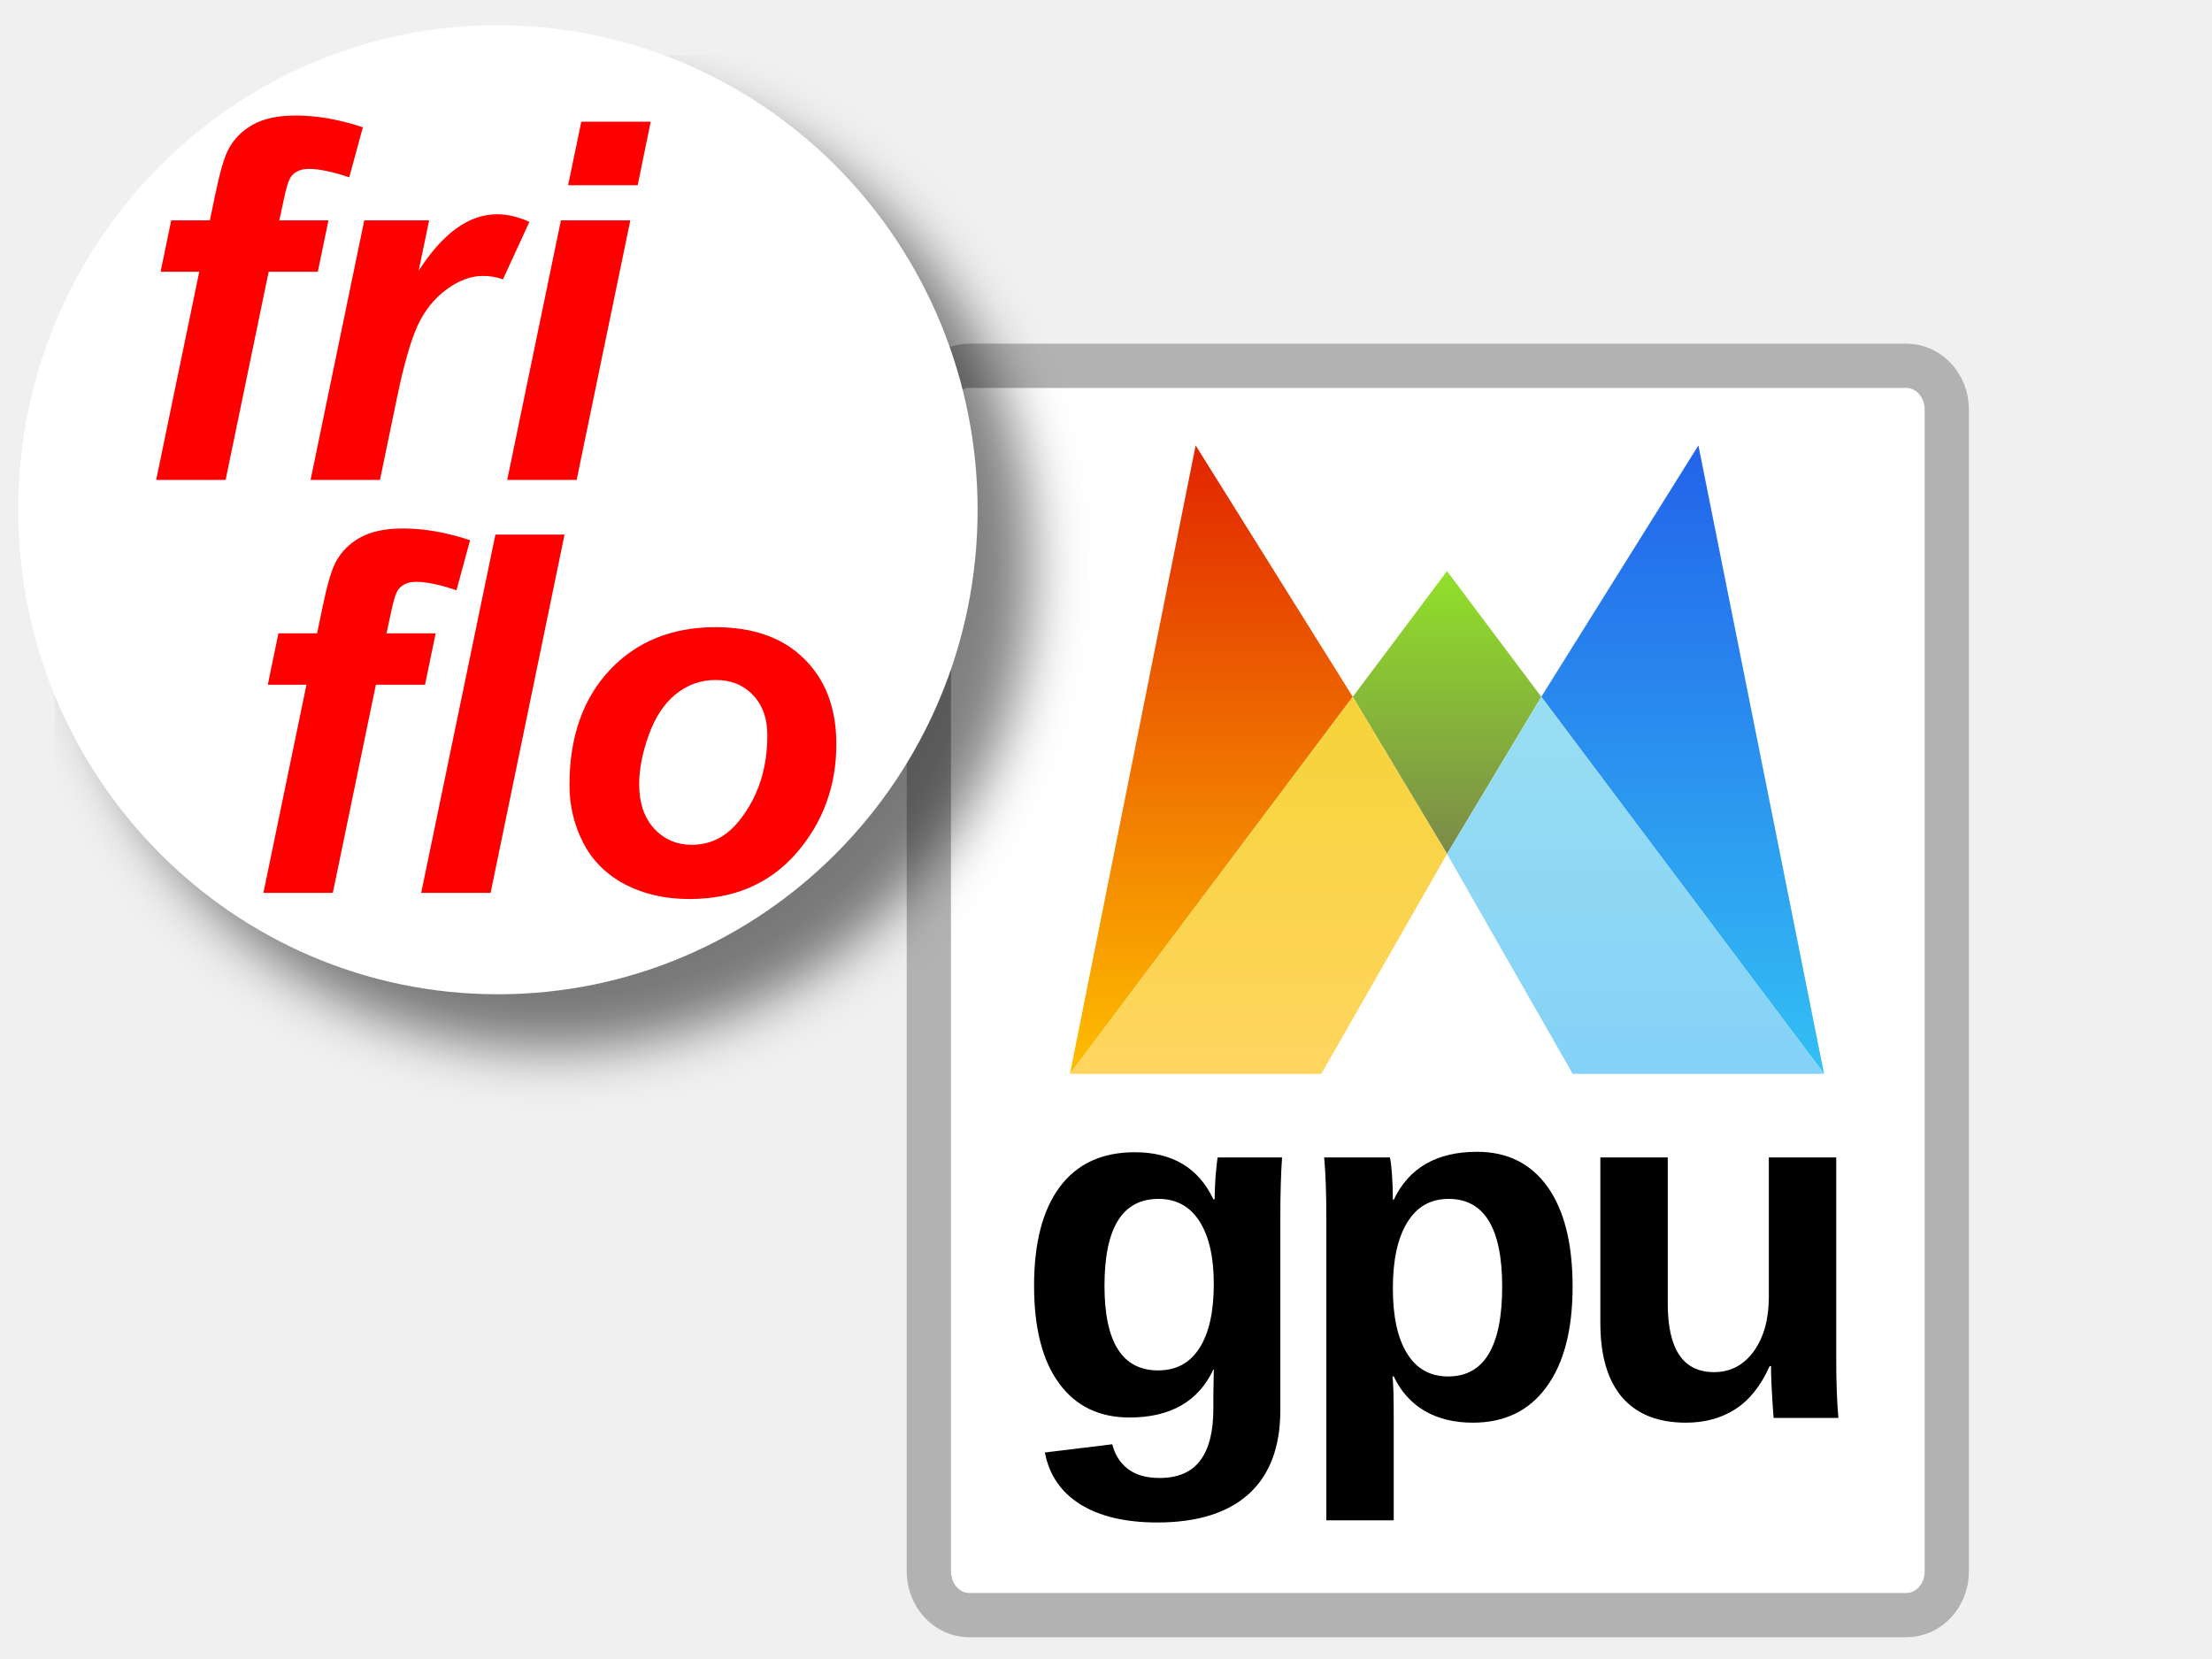
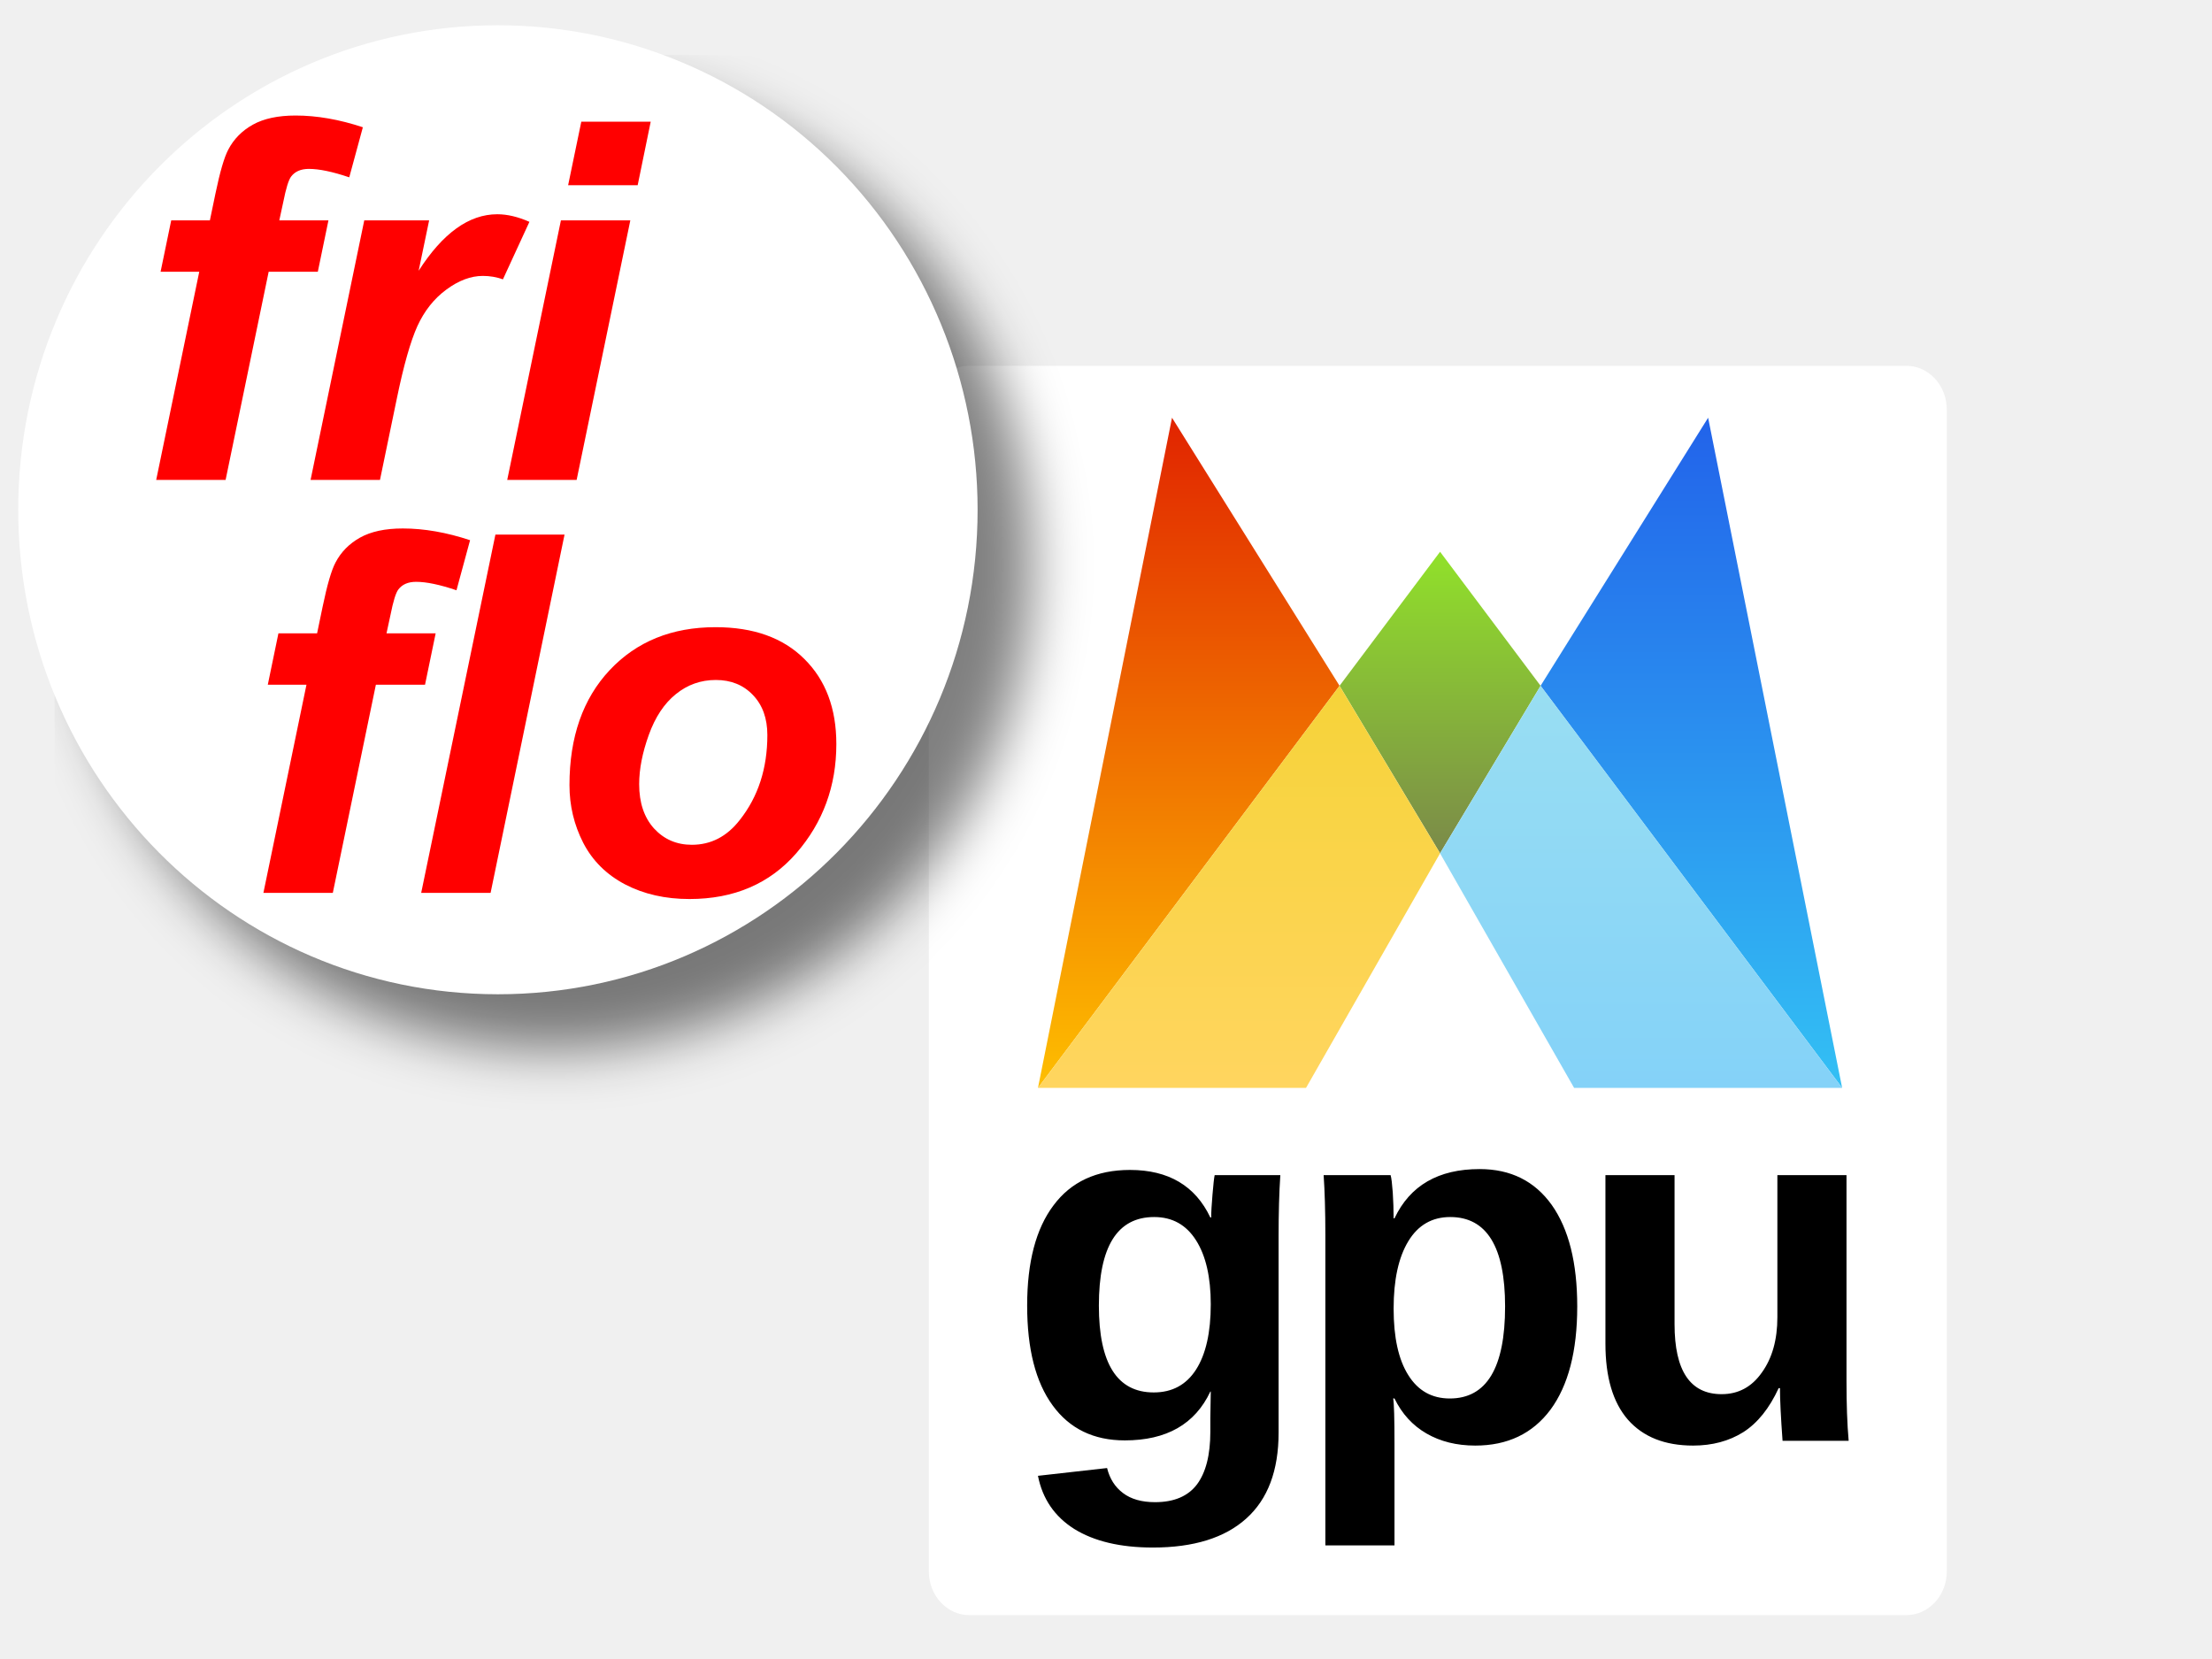
<svg xmlns="http://www.w3.org/2000/svg" xmlns:xlink="http://www.w3.org/1999/xlink" version="1.1" viewBox="0 0 80 60" stroke-miterlimit="10" id="svg8378" width="80" height="60" style="fill:none;stroke:none;stroke-linecap:square;stroke-miterlimit:10">
  <defs id="defs8427">
    <linearGradient id="linearGradient1012">
      <stop style="stop-color:#ff2a2a;stop-opacity:1;" offset="0" id="stop1008" />
      <stop style="stop-color:#ffcc00;stop-opacity:1;" offset="0.916" id="stop1758" />
      <stop style="stop-color:#ffffff;stop-opacity:1;" offset="1" id="stop1010" />
    </linearGradient>
    <defs id="defs8399">
      <filter filterUnits="userSpaceOnUse" id="shadowFilter-p.1">
        <feGaussianBlur id="feGaussianBlur8402" result="blur" stdDeviation="4.5" in="SourceAlpha" />
        <feComponentTransfer id="feComponentTransfer8404" in="blur" style="color-interpolation-filters:sRGB">
          <feFuncR id="feFuncR8406" intercept="0.0" slope="0" type="linear" />
          <feFuncG id="feFuncG8408" intercept="0.0" slope="0" type="linear" />
          <feFuncB id="feFuncB8410" intercept="0.0" slope="0" type="linear" />
          <feFuncA id="feFuncA8412" intercept="0" slope="0.24" type="linear" />
        </feComponentTransfer>
      </filter>
    </defs>
    <filter style="color-interpolation-filters:sRGB" id="filter12944" x="-0.068" y="-0.068" width="1.193" height="1.193">
      <feFlood flood-opacity="0.498" flood-color="rgb(0,0,0)" result="flood" id="feFlood12946" />
      <feComposite in="flood" in2="SourceGraphic" operator="in" result="composite1" id="feComposite12948" />
      <feGaussianBlur in="composite1" stdDeviation="3" result="blur" id="feGaussianBlur12950" />
      <feOffset dx="6" dy="6" result="offset" id="feOffset12952" />
      <feComposite in="SourceGraphic" in2="offset" operator="over" result="composite2" id="feComposite12954" />
    </filter>
    <filter style="color-interpolation-filters:sRGB" id="filter12944-4" x="-0.068" y="-0.068" width="1.193" height="1.193">
      <feFlood flood-opacity="0.498" flood-color="rgb(0,0,0)" result="flood" id="feFlood12946-5" />
      <feComposite in="flood" in2="SourceGraphic" operator="in" result="composite1" id="feComposite12948-6" />
      <feGaussianBlur in="composite1" stdDeviation="3" result="blur" id="feGaussianBlur12950-8" />
      <feOffset dx="6" dy="6" result="offset" id="feOffset12952-8" />
      <feComposite in="SourceGraphic" in2="offset" operator="over" result="composite2" id="feComposite12954-1" />
    </filter>
    <linearGradient xlink:href="#linearGradient1012" id="linearGradient1014" x1="49.543" y1="3.752" x2="67.25" y2="31.514" gradientUnits="userSpaceOnUse" gradientTransform="matrix(0.9946318,0,0,0.9946318,-5.681305,27.81058)" />
    <linearGradient id="a" gradientUnits="userSpaceOnUse" x1="67.733" x2="67.733" y1="31.883" y2="50.933">
      <stop offset="0" stop-color="#91e12a" id="stop1" />
      <stop offset="1" stop-color="#7b8a49" id="stop2" />
    </linearGradient>
    <linearGradient id="c" gradientUnits="userSpaceOnUse" x1="50.8" x2="50.8" y1="23.416" y2="65.75">
      <stop offset="0" stop-color="#e12400" id="stop5" />
      <stop offset="1" stop-color="#febe00" id="stop6" />
    </linearGradient>
    <linearGradient id="b" gradientUnits="userSpaceOnUse" x1="84.667" x2="84.667" y1="23.416" y2="65.75">
      <stop offset="0" stop-color="#2263ea" id="stop3" />
      <stop offset="1" stop-color="#33c0f4" id="stop4" />
    </linearGradient>
    <linearGradient id="d" gradientUnits="userSpaceOnUse" x1="52.917" x2="52.917" y1="40.35" y2="65.75">
      <stop offset="0" stop-color="#f6d339" id="stop7" />
      <stop offset="1" stop-color="#ffd55f" id="stop8" />
    </linearGradient>
    <linearGradient id="e" gradientUnits="userSpaceOnUse" x1="82.55" x2="82.55" y1="40.35" y2="65.75">
      <stop offset="0" stop-color="#99def2" id="stop9" />
      <stop offset="1" stop-color="#84d2f8" id="stop10" />
    </linearGradient>
  </defs>
  <clipPath id="p.0">
    <path d="m 0,0 h 960 v 540 h -960 z" id="path8381" style="clip-rule:nonzero" />
  </clipPath>
  <path style="fill:#000000;fill-opacity:0;fill-rule:evenodd" id="path8385" d="m 0,-475 h 960 v 540 h -960 z" />
  <path style="fill:#000000;fill-opacity:0;fill-rule:evenodd;stroke-width:6.386" id="path8389" d="m -305.105,261.715 h 363.978 v 260.47 h -363.978 z" />
-   <rect style="fill:#ffffff;fill-opacity:1;fill-rule:nonzero;stroke:#b2b2b2;stroke-width:1.601;stroke-linecap:square;stroke-miterlimit:4;stroke-dasharray:none;stroke-dashoffset:0;stroke-opacity:1" id="rect8095-0" width="36.815" height="45.183" x="33.593" y="13.23" rx="1.463" ry="1.581" />
+   <rect style="fill:#ffffff;fill-opacity:1;fill-rule:nonzero;stroke:none;stroke-width:1.601;stroke-linecap:square;stroke-miterlimit:4;stroke-dasharray:none;stroke-dashoffset:0;stroke-opacity:1" id="rect8095-0" width="36.815" height="45.183" x="33.593" y="13.23" rx="1.463" ry="1.581" />
  <path style="fill:#000000;fill-opacity:0;fill-rule:evenodd;stroke-width:0.998" id="path8417" d="m 1.956,1.421 h 49.113 v 20.214 h -49.113 z" />
  <path style="fill:#000000;fill-opacity:0;fill-rule:evenodd;stroke-width:0.998" id="path8421" d="m 5.613,11.932 h 49.113 v 20.214 h -49.113 z" />
-   <text xml:space="preserve" style="font-style:normal;font-variant:normal;font-weight:bold;font-stretch:normal;font-size:17.823px;line-height:125%;font-family:Arial;-inkscape-font-specification:'Arial, Bold';letter-spacing:-0.835px;word-spacing:0px;mix-blend-mode:normal;fill:#000000;fill-opacity:1;stroke:none;stroke-width:0.835px;stroke-linecap:butt;stroke-linejoin:miter;stroke-opacity:1;font-variant-ligatures:normal;font-variant-caps:normal;font-variant-numeric:normal;font-variant-east-asian:normal" x="36.663" y="51.278" id="text933">
-     <tspan id="tspan931" x="36.663" y="51.278" style="font-style:normal;font-variant:normal;font-weight:bold;font-stretch:normal;font-size:17.823px;font-family:Arial;-inkscape-font-specification:'Arial, Bold';font-variant-ligatures:normal;font-variant-caps:normal;font-variant-numeric:normal;font-variant-east-asian:normal;fill:#000000;fill-opacity:1;stroke-width:0.835px">gpu</tspan>
+   <text xml:space="preserve" style="font-style:normal;font-variant:normal;font-weight:bold;font-stretch:normal;font-size:18.209px;line-height:125%;font-family:Arial;-inkscape-font-specification:'Arial, Bold';font-variant-ligatures:normal;font-variant-caps:normal;font-variant-numeric:normal;font-variant-east-asian:normal;letter-spacing:-0.854px;word-spacing:0px;mix-blend-mode:normal;fill:#000000;fill-opacity:1;stroke:none;stroke-width:0.854px;stroke-linecap:butt;stroke-linejoin:miter;stroke-opacity:1" x="36.397" y="52.108" id="text933">
+     <tspan id="tspan931" x="36.397" y="52.108" style="font-style:normal;font-variant:normal;font-weight:bold;font-stretch:normal;font-size:18.209px;font-family:Arial;-inkscape-font-specification:'Arial, Bold';font-variant-ligatures:normal;font-variant-caps:normal;font-variant-numeric:normal;font-variant-east-asian:normal;fill:#000000;fill-opacity:1;stroke-width:0.854px">gpu</tspan>
  </text>
  <g id="g2782" transform="matrix(0.1562124,0,0,0.1562124,0.05648307,-4.628817)">
    <path style="fill:#ffffff;fill-rule:evenodd;filter:url(#filter12944)" id="path8415" d="m 131.827,121.21 v 0 c 0,-29.223 23.69,-52.913 52.913,-52.913 v 0 c 14.034,0 27.492,5.575 37.415,15.498 9.923,9.923 15.498,23.382 15.498,37.415 v 0 c 0,29.223 -23.69,52.913 -52.913,52.913 v 0 c -29.223,0 -52.913,-23.69 -52.913,-52.913 z" transform="matrix(2.098856,0,0,2.119949,-272.8256,-109.3072)" />
    <path style="fill:#ff0000;fill-rule:nonzero;stroke-width:6.386" id="path8419" d="m 75.679,80.659 -2.46,11.892 h -11.38 l -9.97,48.196 h -16.069 l 9.97,-48.196 h -8.953 l 2.46,-11.892 h 8.953 l 1.279,-6.161 q 1.574,-7.585 2.984,-10.235 1.902,-3.644 5.673,-5.764 3.804,-2.12 9.904,-2.12 7.379,0 15.577,2.716 l -3.148,11.593 q -5.772,-1.954 -9.346,-1.954 -2.755,0 -4.099,1.756 -0.885,1.126 -1.836,5.929 l -0.918,4.24 z m 8.292,0 h 15.02 l -2.427,11.66 q 8.395,-13.084 18.201,-13.084 3.476,0 7.444,1.756 l -6.133,13.316 q -2.197,-0.795 -4.657,-0.795 -4.165,0 -8.461,3.18 -4.263,3.147 -6.69,8.447 -2.394,5.3 -4.755,16.761 l -3.903,18.848 h -16.069 z m 50.251,-22.856 h 16.069 l -3.017,14.707 h -16.102 z m -4.722,22.856 h 16.069 l -12.429,60.087 h -16.069 z" />
    <path style="fill:#ff0000;fill-rule:nonzero;stroke-width:6.386" id="path8423" d="m 100.502,176.262 -2.46,11.892 h -11.38 l -9.97,48.196 h -16.069 l 9.97,-48.196 h -8.953 l 2.46,-11.892 h 8.953 l 1.279,-6.161 q 1.574,-7.585 2.984,-10.235 1.902,-3.644 5.673,-5.764 3.804,-2.12 9.904,-2.12 7.379,0 15.577,2.716 l -3.148,11.593 q -5.772,-1.954 -9.346,-1.954 -2.755,0 -4.099,1.756 -0.885,1.126 -1.837,5.929 l -0.918,4.24 z m -3.35,60.087 17.184,-82.943 h 16.004 l -17.119,82.943 z m 34.331,-24.943 q 0,-16.695 9.314,-26.632 9.346,-9.937 24.498,-9.937 13.183,0 20.562,7.354 7.412,7.32 7.412,19.709 0,14.575 -9.248,25.241 -9.248,10.633 -24.76,10.633 -8.395,0 -14.889,-3.379 -6.493,-3.412 -9.707,-9.639 -3.181,-6.227 -3.181,-13.349 z m 45.814,-11.593 q 0,-5.797 -3.345,-9.275 -3.312,-3.478 -8.592,-3.478 -5.214,0 -9.248,3.279 -4.034,3.246 -6.264,9.44 -2.23,6.194 -2.23,11.395 0,6.459 3.443,10.268 3.476,3.776 8.756,3.776 6.625,0 11.085,-5.73 6.395,-8.082 6.395,-19.676 z" />
  </g>
-   <g id="g1" transform="matrix(0.8014469,0,0,0.8014469,9.379744,10.6209)">
+   <g id="g1" transform="matrix(0.8546126,0,0,0.8546126,6.278634,9.255615)">
    <g transform="matrix(0.6698986,0,0,0.6698986,8.221093,-8.838695)" id="g14">
      <text font-family="Aria" font-size="33.867px" letter-spacing="-1.032" stroke-width="0.265" x="38.161" y="90.082" id="text10">
        <tspan font-family="Arial" font-weight="bold" letter-spacing="-0.979" stroke-width="0.265" x="38.161" y="90.082" id="tspan10">gpu</tspan>
      </text>
      <path d="m 61.383,40.35 6.35,-8.467 6.35,8.467 -6.35,10.583 z" fill="url(#a)" id="path10" style="fill:url(#a)" />
      <path d="M 50.8,23.416 42.333,65.75 61.383,40.35 Z" fill="url(#c)" id="path11" style="fill:url(#c)" />
      <path d="M 93.133,65.75 74.083,40.35 84.667,23.416 Z" fill="url(#b)" id="path12" style="fill:url(#b)" />
      <path d="m 42.333,65.75 19.05,-25.4 6.35,10.583 -8.467,14.817 z" fill="url(#d)" id="path13" style="fill:url(#d)" />
      <path d="M 67.733,50.933 74.083,40.35 93.133,65.75 H 76.2 Z" fill="url(#e)" id="path14" style="fill:url(#e)" />
    </g>
  </g>
</svg>
